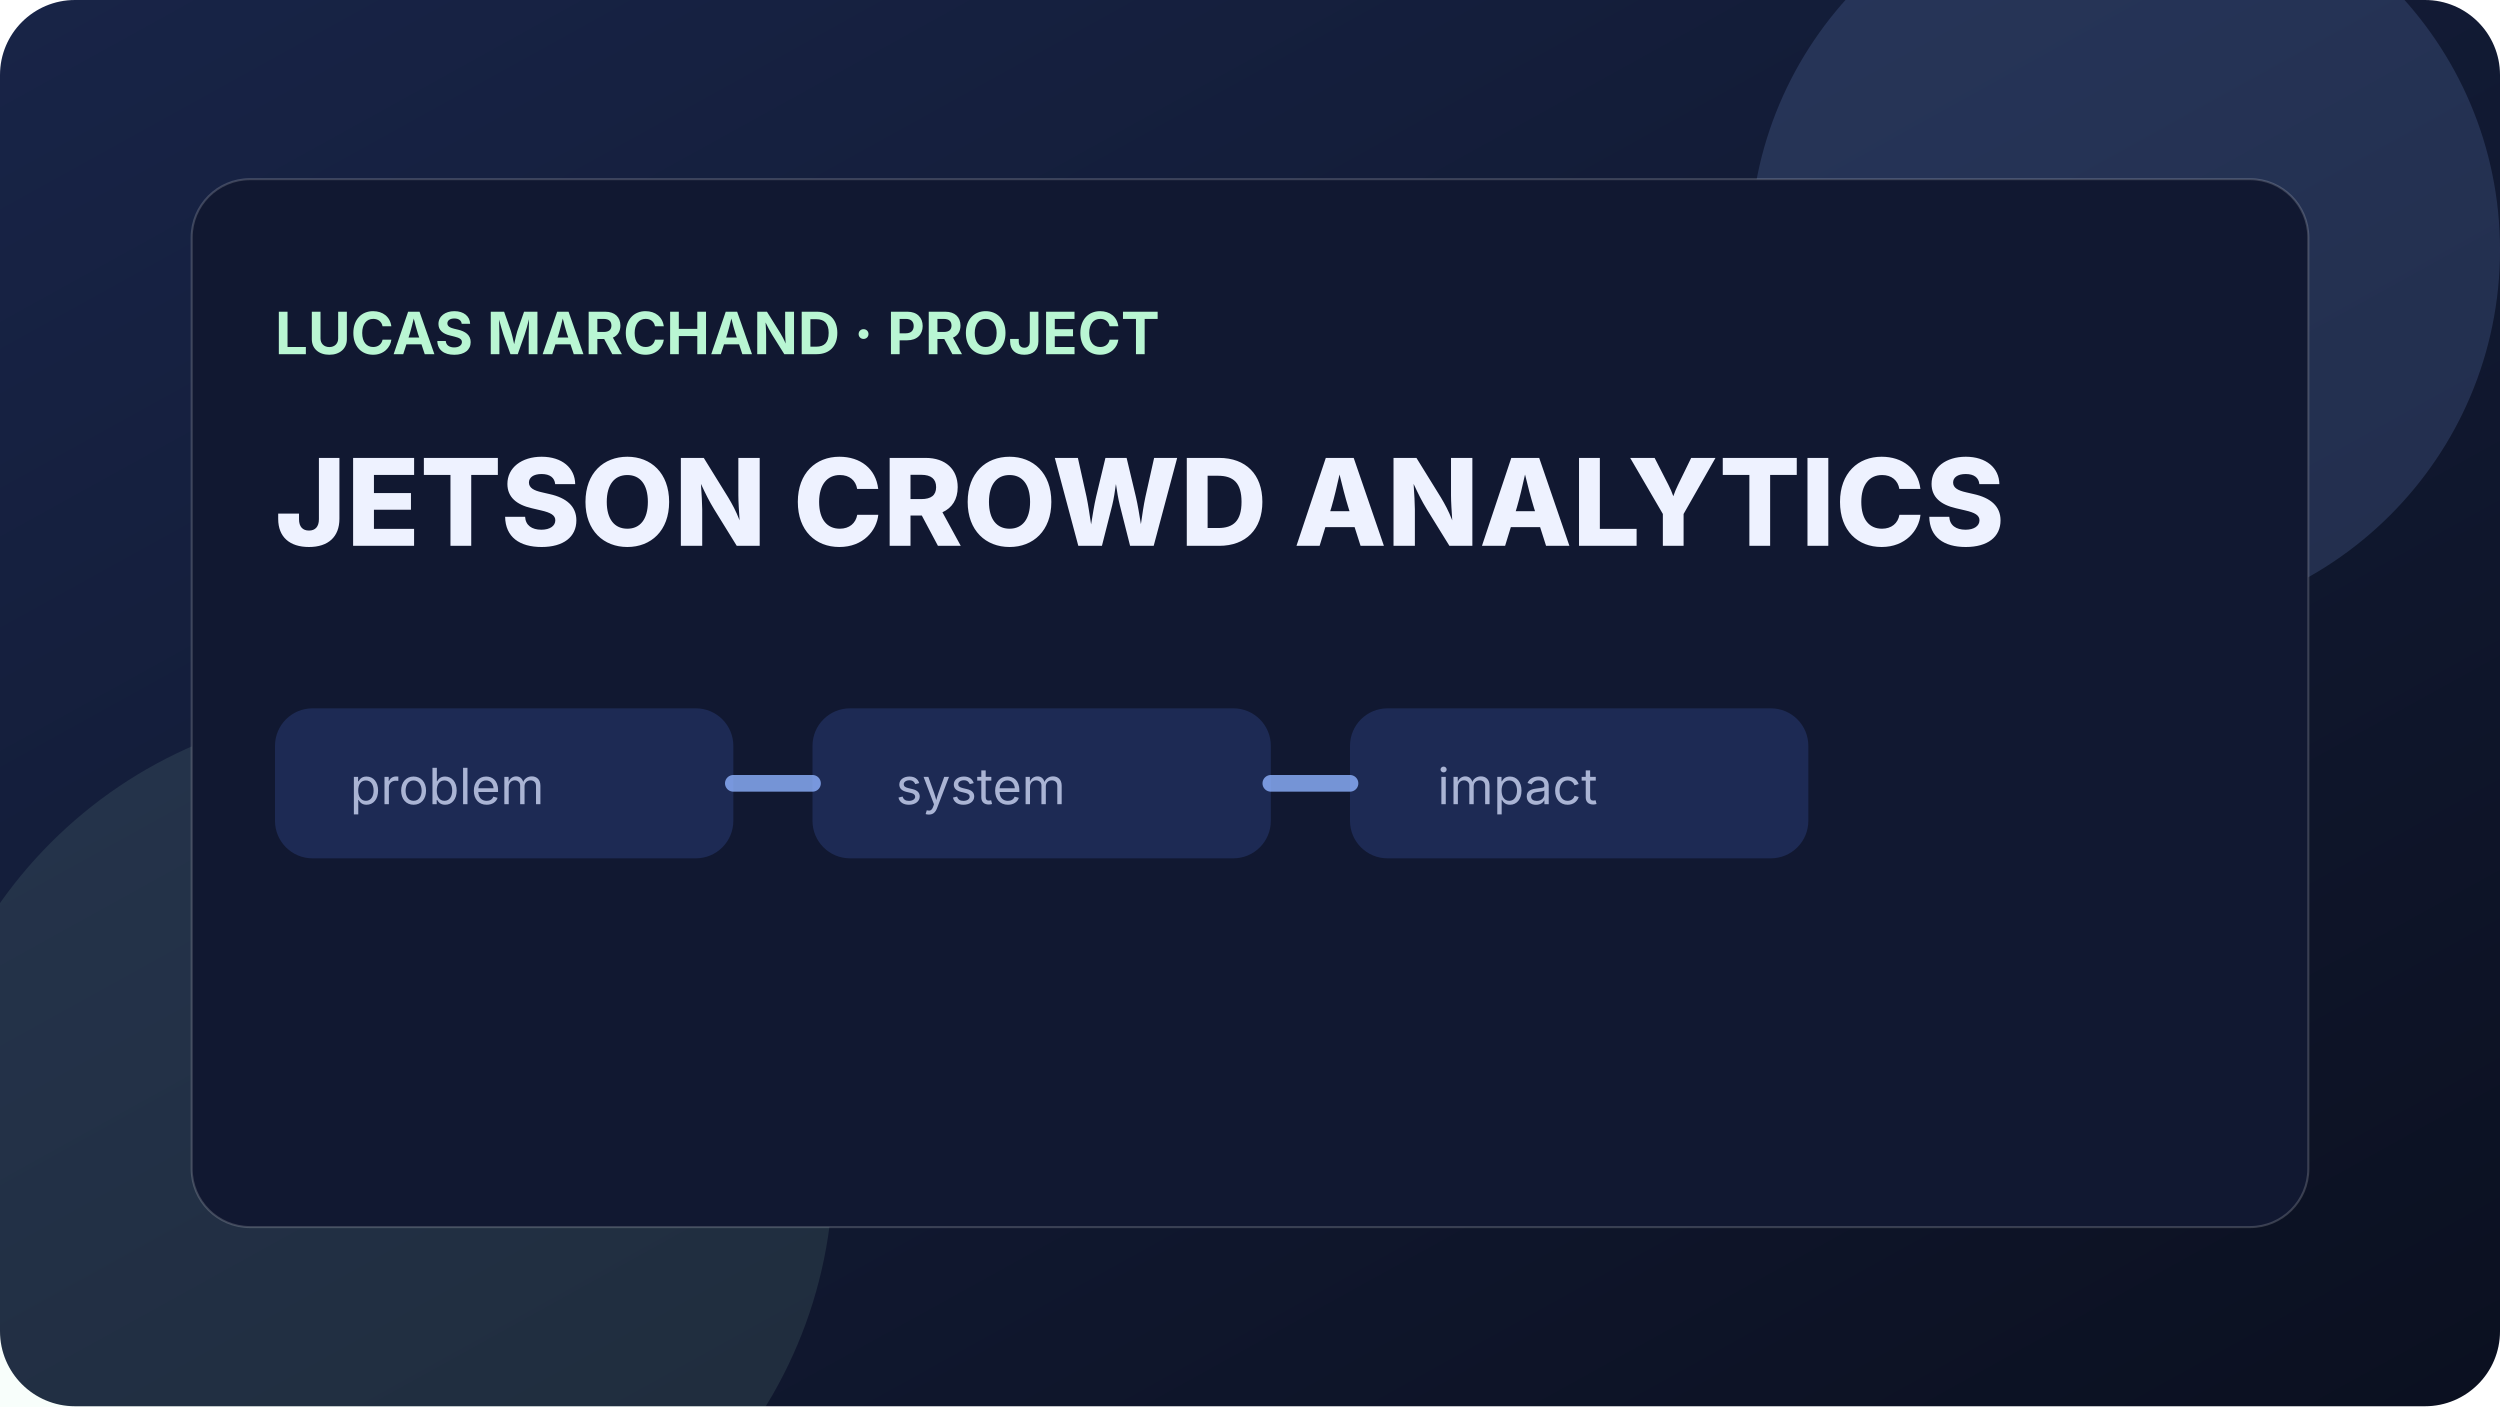
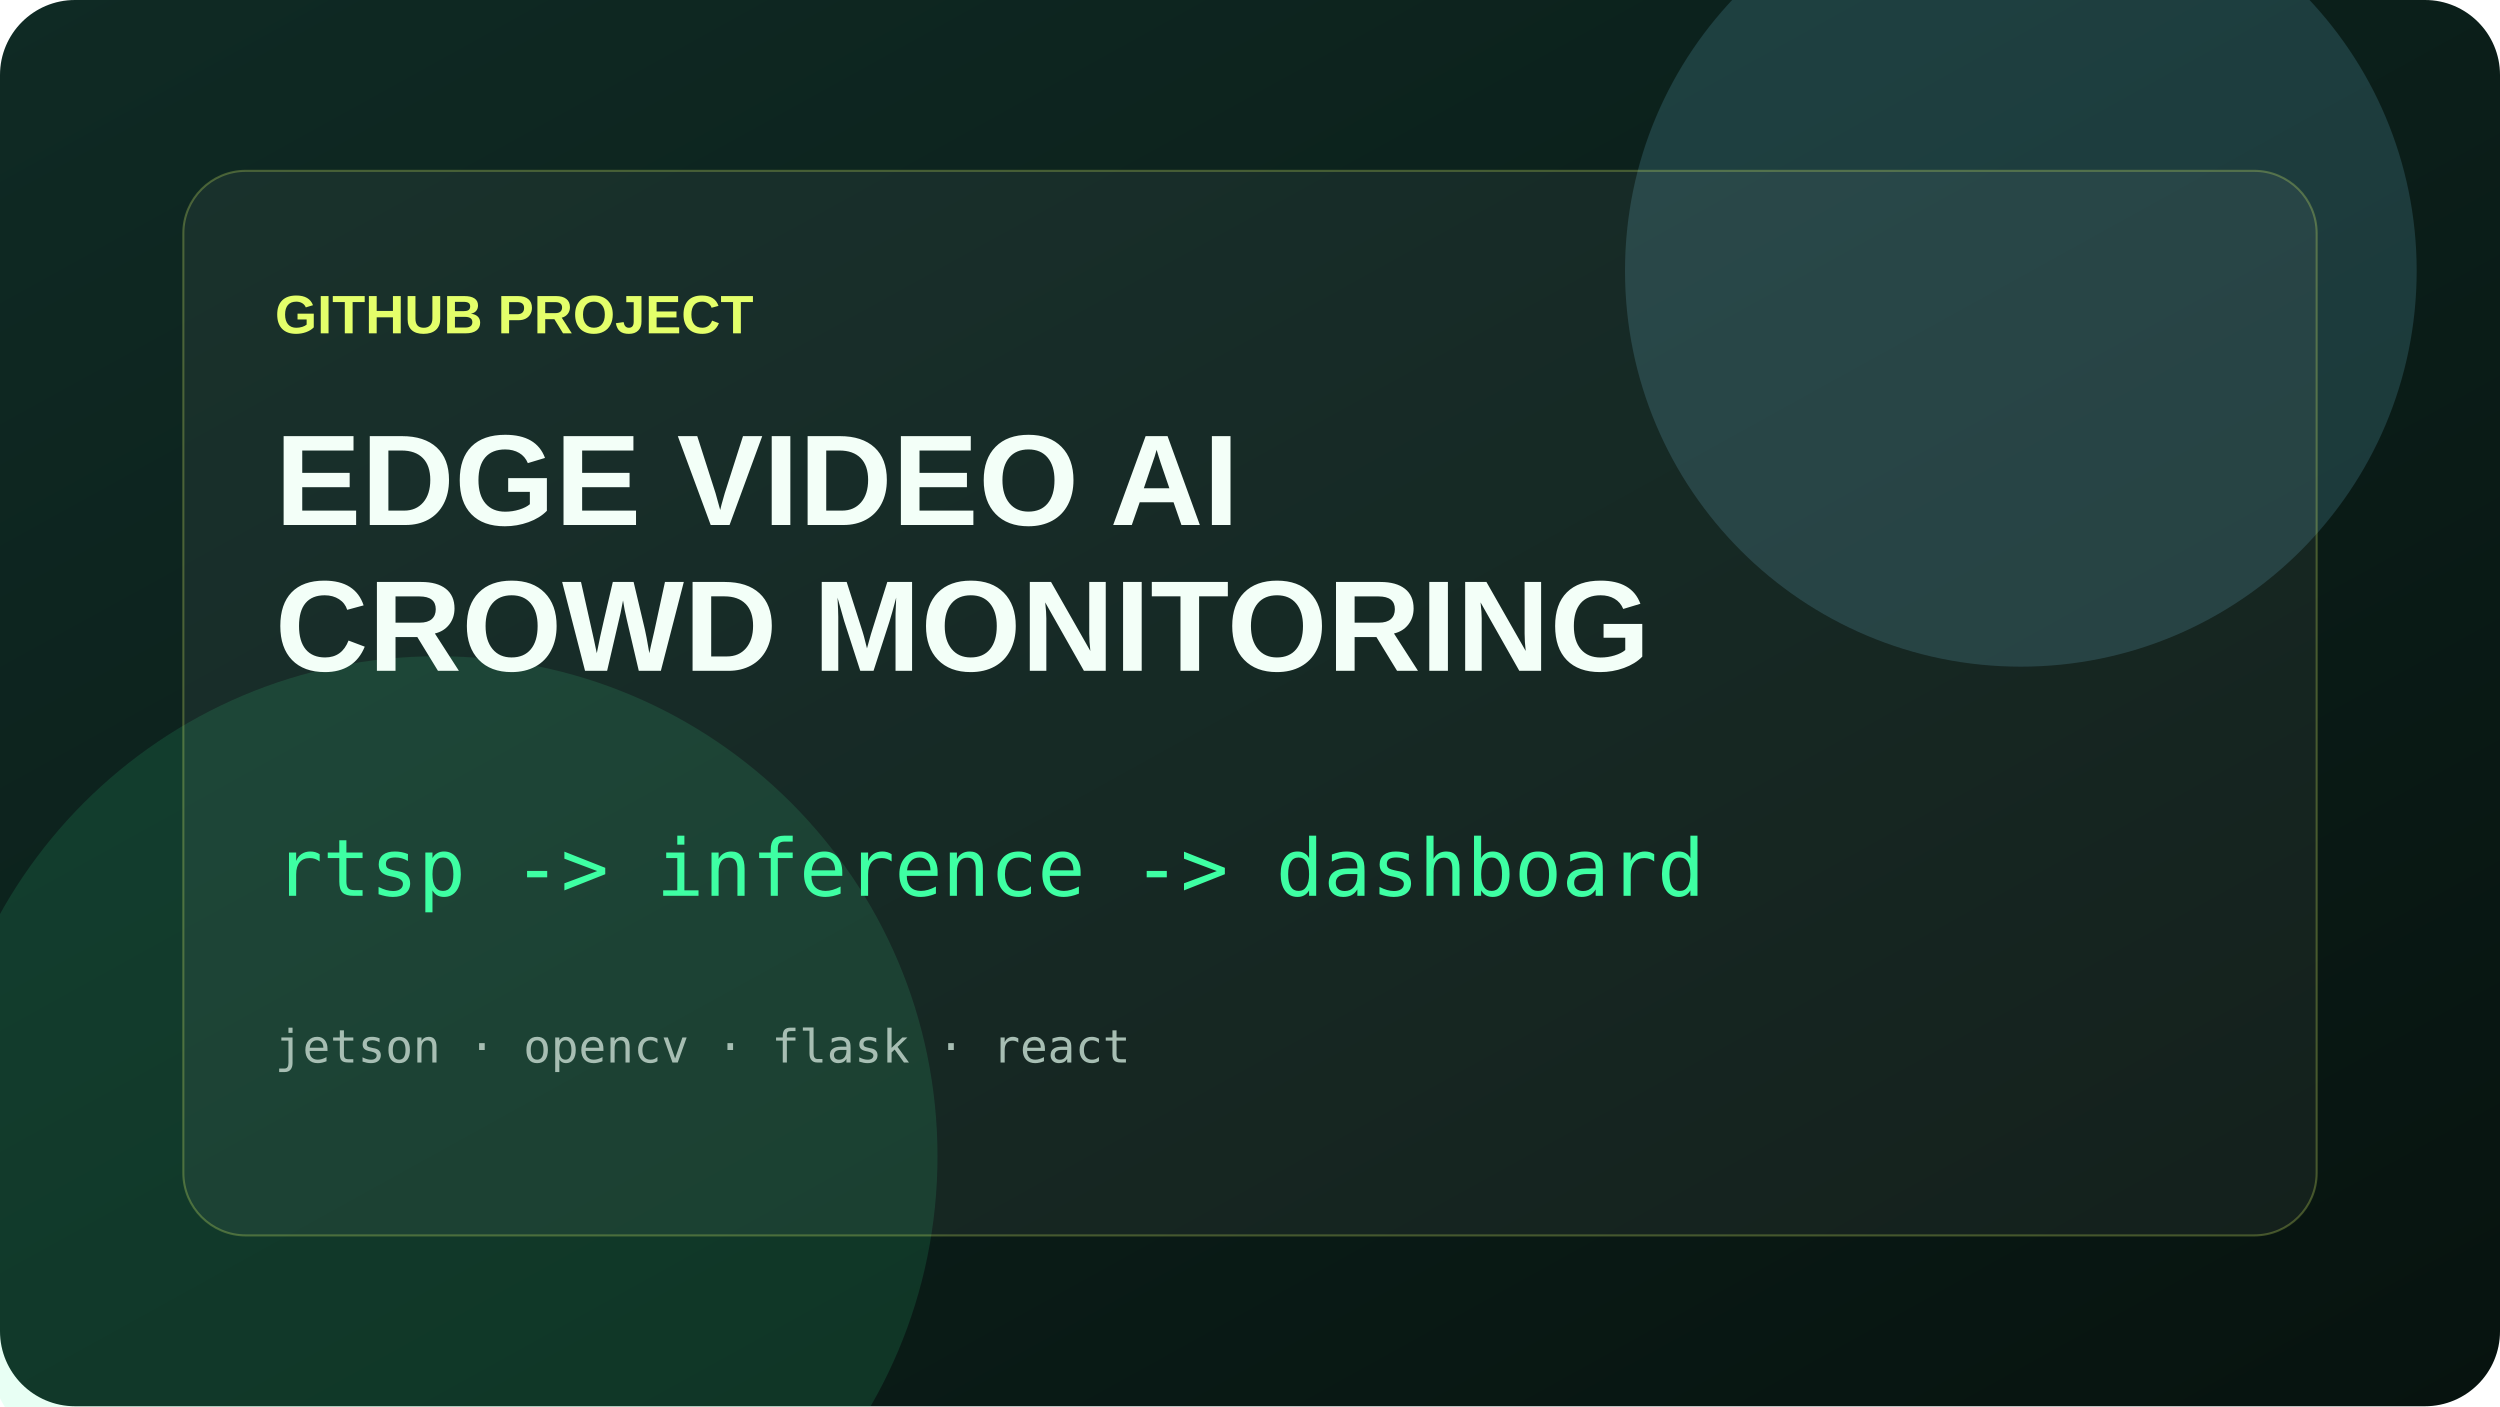
<svg xmlns="http://www.w3.org/2000/svg" width="1200" height="675" viewBox="0 0 1200 675">
  <defs>
-     <linearGradient id="g" x1="0" x2="1" y1="0" y2="1">
-       <stop offset="0" stop-color="#182447" />
-       <stop offset="1" stop-color="#0b1020" />
+     <linearGradient id="bg" x1="0" x2="1" y1="0" y2="1">
+       <stop offset="0" stop-color="#0f2a24" />
+       <stop offset="1" stop-color="#07130f" />
    </linearGradient>
  </defs>
-   <rect width="1200" height="675" rx="36" fill="url(#g)" />
-   <circle cx="1020" cy="120" r="180" fill="#8fb3ff" opacity="0.16" />
-   <circle cx="180" cy="560" r="220" fill="#b9f6d3" opacity="0.10" />
-   <rect x="92" y="86" width="1016" height="503" rx="28" fill="#111831" stroke="rgba(255,255,255,0.18)" />
-   <text x="132" y="170" fill="#b9f6d3" font-family="Inter, Arial" font-size="28" font-weight="700">LUCAS MARCHAND · PROJECT</text>
-   <text x="132" y="262" fill="#eef2ff" font-family="Inter, Arial" font-size="58" font-weight="800">JETSON CROWD ANALYTICS</text>
-   <rect x="132" y="340" width="220" height="72" rx="18" fill="#1d2a54" />
-   <rect x="390" y="340" width="220" height="72" rx="18" fill="#1d2a54" />
-   <rect x="648" y="340" width="220" height="72" rx="18" fill="#1d2a54" />
-   <path d="M352 376H390M610 376H648" stroke="#8fb3ff" stroke-width="8" stroke-linecap="round" opacity="0.8" />
-   <text x="168" y="386" fill="#aab4d4" font-family="Inter, Arial" font-size="24">problem</text>
-   <text x="430" y="386" fill="#aab4d4" font-family="Inter, Arial" font-size="24">system</text>
-   <text x="690" y="386" fill="#aab4d4" font-family="Inter, Arial" font-size="24">impact</text>
+   <rect width="1200" height="675" rx="36" fill="url(#bg)" />
+   <circle cx="970" cy="130" r="190" fill="#7ddcff" opacity="0.16" />
+   <circle cx="210" cy="555" r="240" fill="#3effa3" opacity="0.12" />
+   <rect x="88" y="82" width="1024" height="511" rx="30" fill="rgba(255,255,255,0.05)" stroke="rgba(228,255,106,0.26)" />
+   <text x="132" y="160" fill="#e4ff6a" font-family="Space Grotesk, Arial" font-size="26" font-weight="700">GITHUB PROJECT</text>
+   <text x="132" y="252" fill="#f3fff8" font-family="Space Grotesk, Arial" font-size="62" font-weight="800">EDGE VIDEO AI</text>
+   <text x="132" y="322" fill="#f3fff8" font-family="Space Grotesk, Arial" font-size="62" font-weight="800">CROWD MONITORING</text>
+   <text x="132" y="430" fill="#3effa3" font-family="IBM Plex Mono, monospace" font-size="38">rtsp -&gt; inference -&gt; dashboard</text>
+   <text x="132" y="510" fill="#a7beb3" font-family="IBM Plex Mono, monospace" font-size="22">jetson · opencv · flask · react</text>
</svg>
